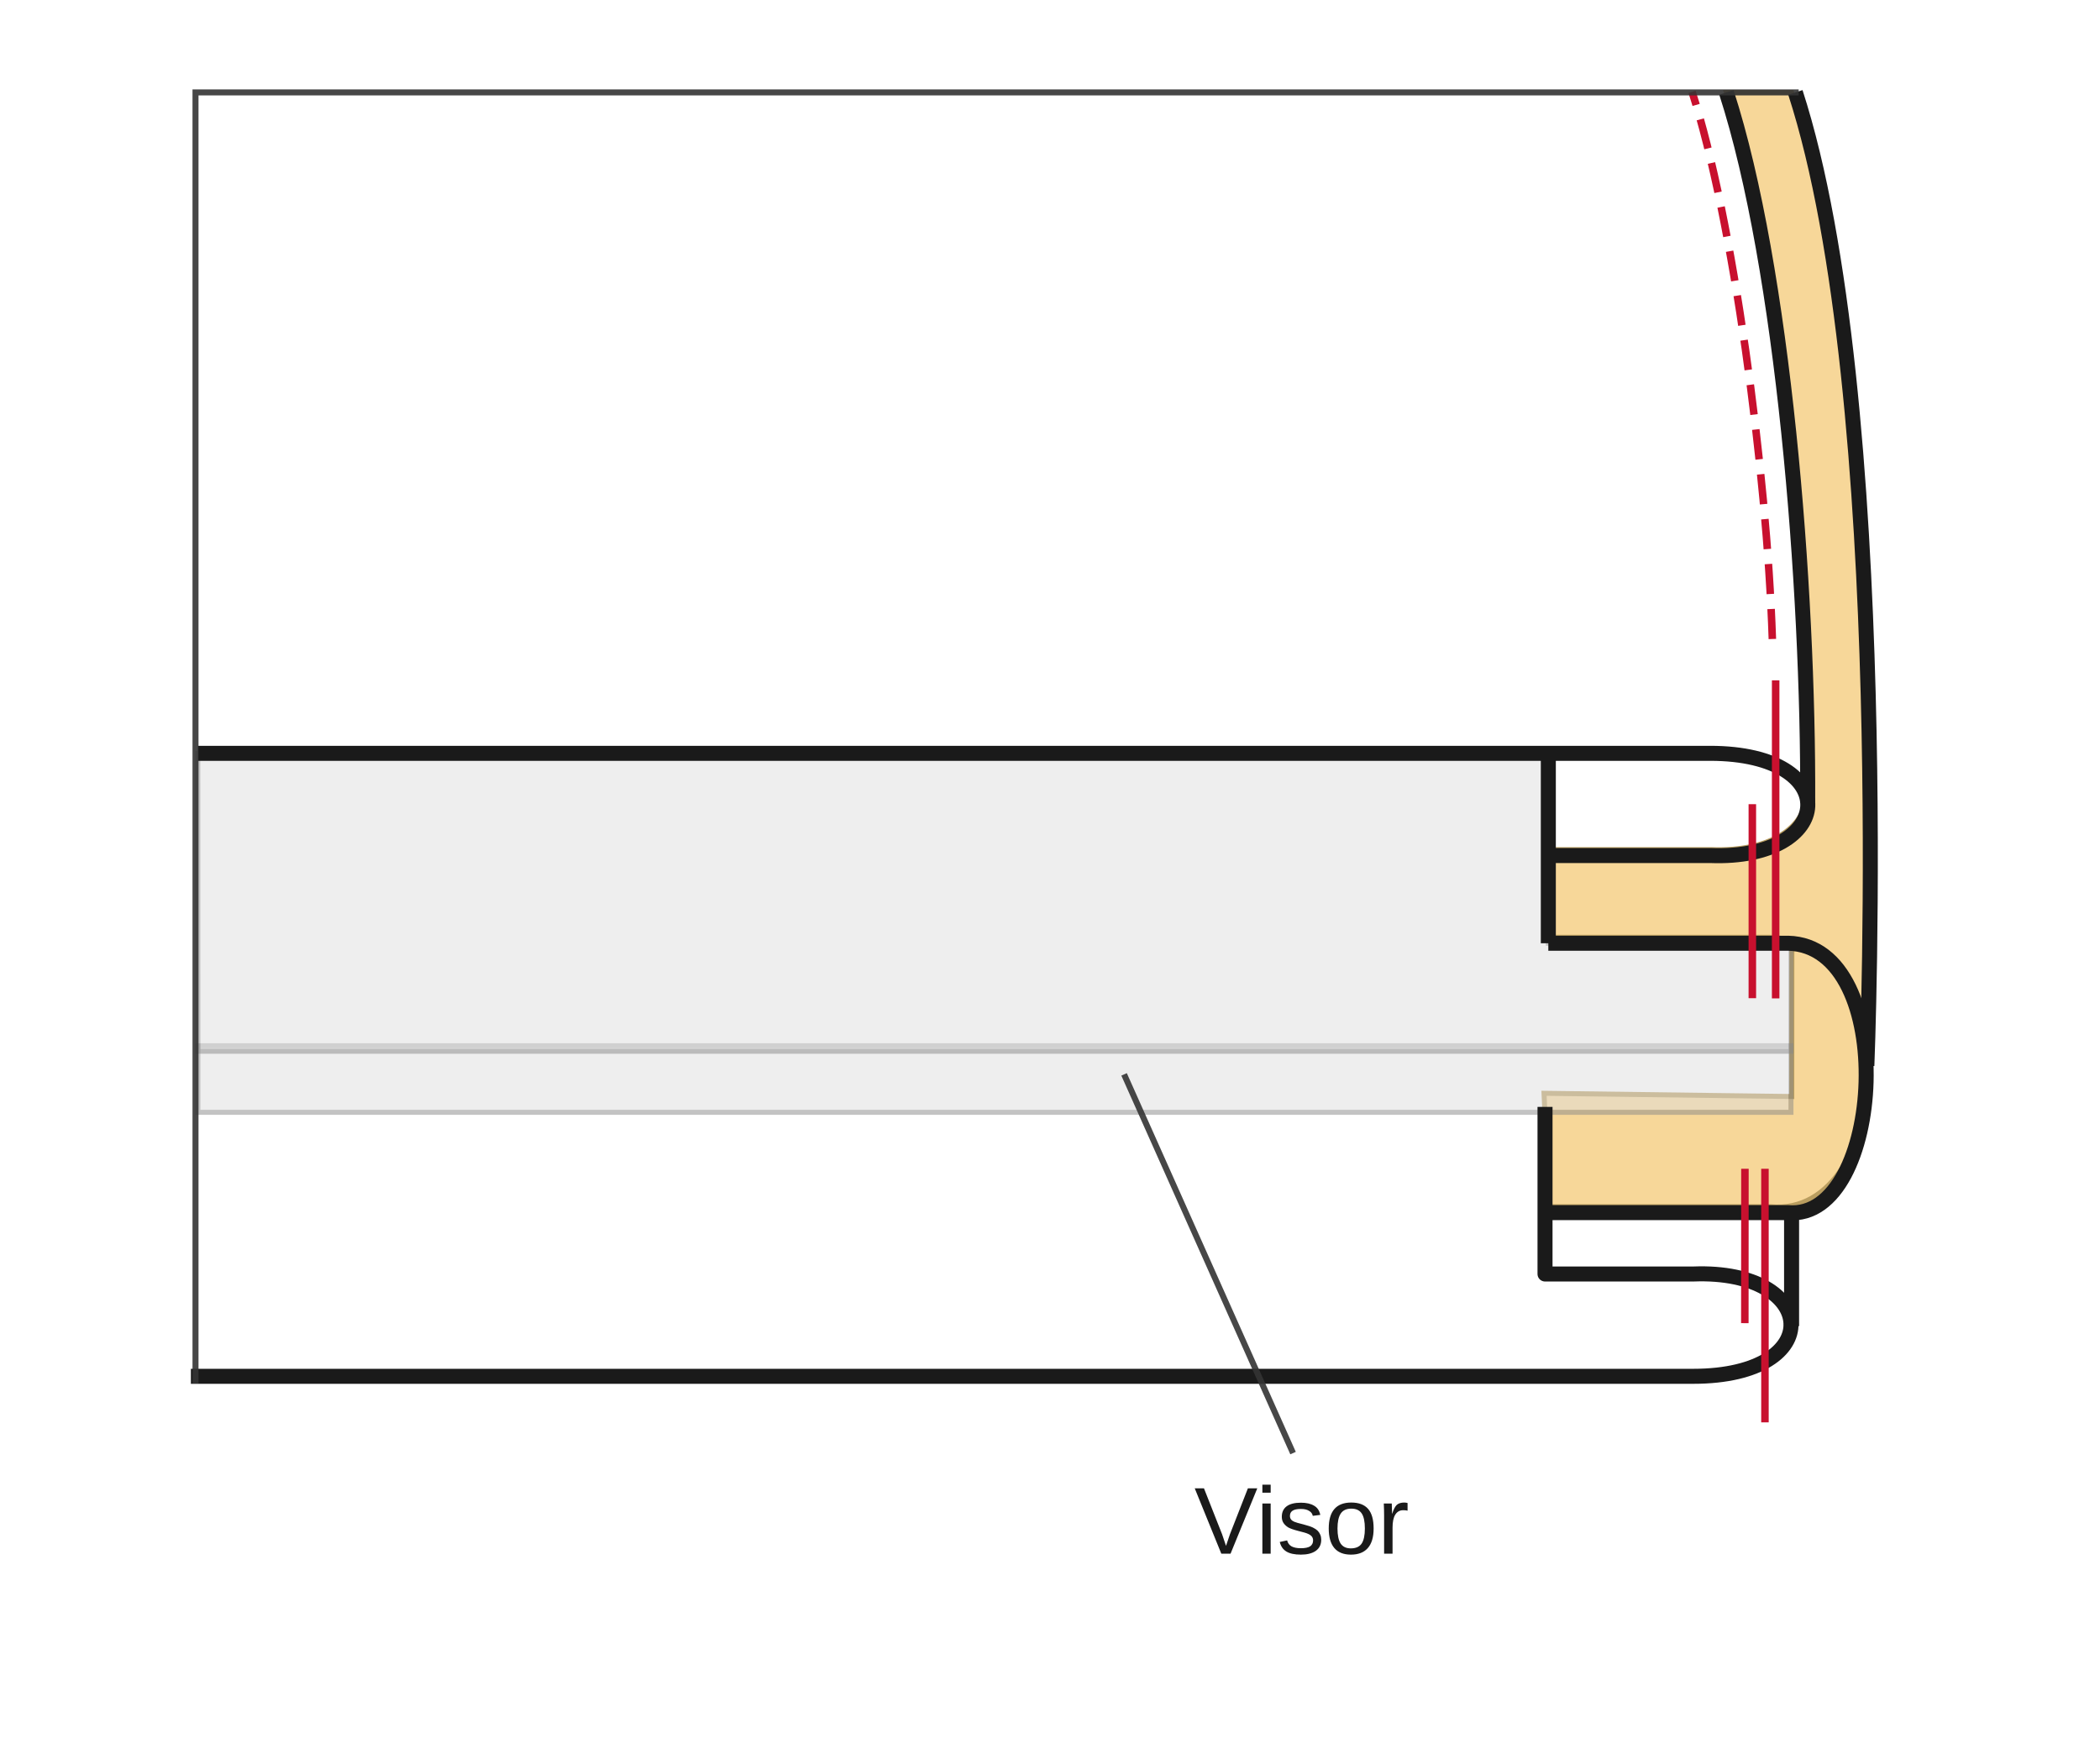
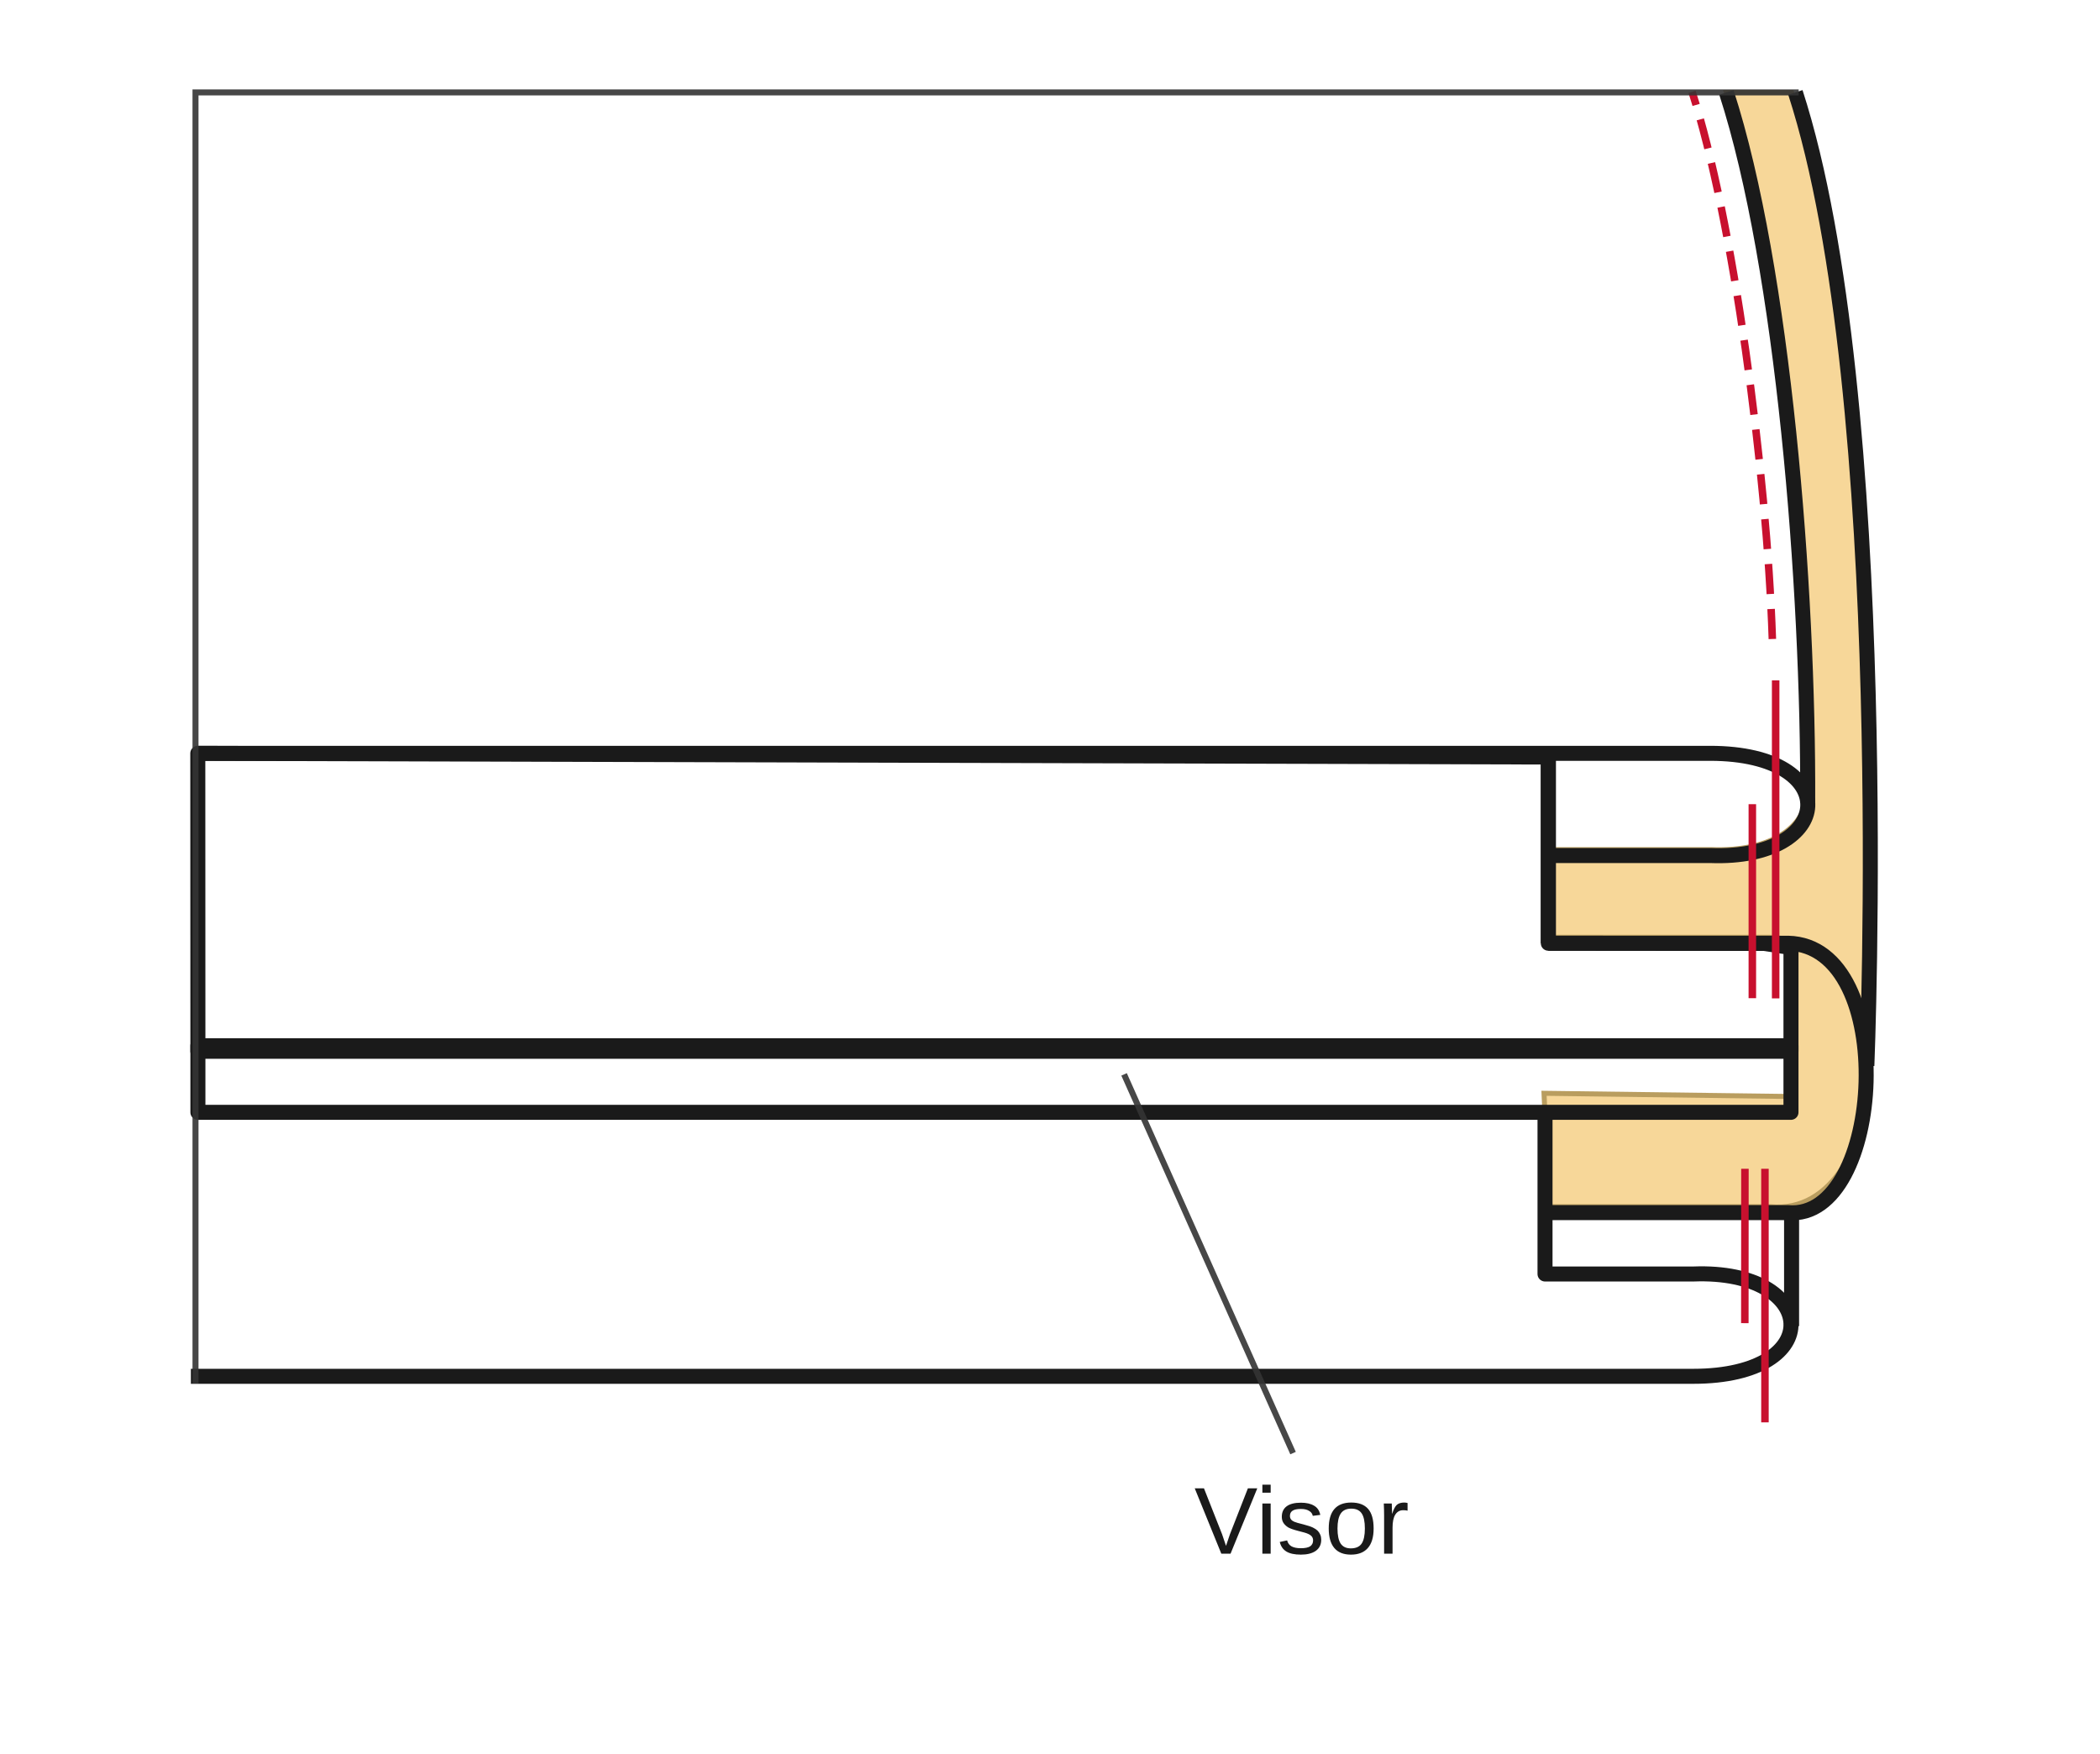
<svg xmlns="http://www.w3.org/2000/svg" viewBox="0.00 0.00 209.78 175.17">
  <g id="role-fill_piping" data-role="fill_piping">
-     <path d="M 154.75 120.54 L 176.84 120.54 C 183.09 121.15 186.56 114.05 186.42 107.32 C 186.42 107.32 188.83 39.67 178.97 9.23 L 172.46 9.23 C 178.14 26.77 180.47 58.24 180.37 79.77 C 180.26 82.38 177.18 85.11 170.93 84.87 L 154.74 84.87 L 154.75 93.63 L 176.84 93.63 C 177.62 93.64 178.34 93.78 179.00 94.03 L 178.99 109.53 L 154.24 109.21 L 154.75 120.54 Z" style="stroke:#9B741B;stroke-width:0.5;stroke-dasharray:none;fill:#F4C66D;opacity:0.7" data-role="fill_piping" data-elem-key="758ec37fd102c389" data-group-key="fill_piping|none|#f6921e|0|false" />
+     <path d="M 154.75 120.54 L 176.84 120.54 C 183.09 121.15 186.56 114.05 186.42 107.32 C 186.42 107.32 188.83 39.67 178.97 9.23 L 172.46 9.23 C 178.14 26.77 180.47 58.24 180.37 79.77 C 180.26 82.38 177.18 85.11 170.93 84.87 L 154.74 84.87 L 154.75 93.63 L 176.84 93.63 C 177.62 93.64 178.34 93.78 179.00 94.03 L 178.99 109.53 L 154.24 109.21 L 154.75 120.54 Z" style="stroke:#9B741B;stroke-width:0.5;stroke-dasharray:none;fill:#F4C66D;opacity:0.7" data-role="fill_piping" data-elem-key="758ec37fd102c389" data-group-key="fill_piping|none|#f6921e|0.0|false" />
  </g>
-   <g id="role-fill_interlining" data-role="fill_interlining">
-     <path d="M 19.77 104.46 H 178.91 V 111.11 H 19.77 Z Z" style="stroke:#888888;stroke-width:0.5;stroke-dasharray:none;fill:#DDDDDD;opacity:0.5" data-role="fill_interlining" data-elem-key="506c355af9dd9370" data-group-key="fill_interlining|#1a1a1a|#d0d2d2|1.0|false" />
-     <path d="M 178.91 94.65 L 178.91 105.01 L 19.77 105.01 L 19.76 75.25 L 154.67 75.62 L 154.67 94.22 L 176.24 94.24 Z" style="stroke:#888888;stroke-width:0.5;stroke-dasharray:none;fill:#DDDDDD;opacity:0.5" data-role="fill_interlining" data-elem-key="4b5ba9393e920fdd" data-group-key="fill_interlining|#1a1a1a|#d0d2d2|1.0|false" />
+   <g id="role-component_visor" data-role="component_visor">
+     <path d="M 19.77 104.46 H 178.91 V 111.11 H 19.77 Z Z" style="stroke:#1A1A1A;stroke-width:1.5;stroke-dasharray:none;fill:none;stroke-linecap:butt;stroke-linejoin:round;opacity:1" data-role="component_visor" data-elem-key="506c355af9dd9370" data-group-key="fill_interlining|#1a1a1a|#d0d2d2|1.0|false" />
+     <path d="M 178.91 94.65 L 178.91 105.01 L 19.77 105.01 L 19.76 75.25 L 154.67 75.62 L 154.67 94.22 L 176.24 94.24 Z" style="stroke:#1A1A1A;stroke-width:1.5;stroke-dasharray:none;fill:none;stroke-linecap:butt;stroke-linejoin:round;opacity:1" data-role="component_visor" data-elem-key="4b5ba9393e920fdd" data-group-key="fill_interlining|#1a1a1a|#d0d2d2|1.0|false" />
  </g>
  <g id="role-contour_outer" data-role="contour_outer">
    <path d="M 154.67 94.22 L 154.67 74.62" style="stroke:#1A1A1A;stroke-width:1.5;stroke-dasharray:none;fill:none;stroke-linecap:butt;stroke-linejoin:round;opacity:1" data-role="contour_outer" data-elem-key="4b82e704669f6272" data-group-key="contour_outer|#1a1a1a|none|1.5|false" />
    <path d="M 178.97 132.47 L 178.97 121.35" style="stroke:#1A1A1A;stroke-width:1.5;stroke-dasharray:none;fill:none;stroke-linecap:butt;stroke-linejoin:round;opacity:1" data-role="contour_outer" data-elem-key="4d1773e9c652ac09" data-group-key="contour_outer|#1a1a1a|none|1.5|false" />
    <path d="M 186.49 106.46 C 186.49 106.46 189.22 39.67 179.35 9.23" style="stroke:#1A1A1A;stroke-width:1.5;stroke-dasharray:none;fill:none;stroke-linecap:butt;stroke-linejoin:round;opacity:1" data-role="contour_outer" data-elem-key="7c275fc11a94e5c3" data-group-key="contour_outer|#1a1a1a|none|1.5|false" />
    <path d="M 180.58 80.18 C 180.68 58.65 178.14 26.77 172.46 9.23" style="stroke:#1A1A1A;stroke-width:1.5;stroke-dasharray:none;fill:none;stroke-linecap:butt;stroke-linejoin:round;opacity:1" data-role="contour_outer" data-elem-key="bc2a814f00a72c57" data-group-key="contour_outer|#1a1a1a|none|1.5|false" />
    <path d="M 154.67 121.13 L 178.62 121.13 C 188.24 122.00 189.78 94.45 178.62 94.22 L 154.67 94.22" style="stroke:#1A1A1A;stroke-width:1.5;stroke-dasharray:none;fill:none;stroke-linecap:butt;stroke-linejoin:round;opacity:1" data-role="contour_outer" data-elem-key="9a77025b8ea7c727" data-group-key="contour_outer|#1a1a1a|none|1.5|false" />
    <path d="M 154.34 110.57 L 154.34 127.26 L 169.17 127.26 C 181.69 126.78 182.63 137.48 169.15 137.48 L 19.07 137.48" style="stroke:#1A1A1A;stroke-width:1.5;stroke-dasharray:none;fill:none;stroke-linecap:butt;stroke-linejoin:round;opacity:1" data-role="contour_outer" data-elem-key="09829c447f774d58" data-group-key="contour_outer|#1a1a1a|none|1.5|false" />
    <path d="M 154.17 85.46 L 170.85 85.46 C 183.36 85.94 184.31 75.25 170.84 75.25 L 19.76 75.25" style="stroke:#1A1A1A;stroke-width:1.5;stroke-dasharray:none;fill:none;stroke-linecap:butt;stroke-linejoin:round;opacity:1" data-role="contour_outer" data-elem-key="efcb3ac80ef3f625" data-group-key="contour_outer|#1a1a1a|none|1.5|false" />
  </g>
  <g id="role-stitch_edge" data-role="stitch_edge">
    <path d="M 177.38 67.96 L 177.38 99.73" style="stroke:#C8102E;stroke-width:0.75;stroke-dasharray:none;fill:none;stroke-linecap:butt;opacity:1" data-role="stitch_edge" data-elem-key="972b3eafb93c8efa" data-group-key="stitch_edge|#e02020|none|1.0|false" />
    <path d="M 176.31 142.08 L 176.31 116.75" style="stroke:#C8102E;stroke-width:0.75;stroke-dasharray:none;fill:none;stroke-linecap:butt;opacity:1" data-role="stitch_edge" data-elem-key="91371e3d55e0b5dd" data-group-key="stitch_edge|#e02020|none|1.0|false" />
    <path d="M 175.05 80.33 L 175.05 99.71" style="stroke:#C8102E;stroke-width:0.75;stroke-dasharray:none;fill:none;stroke-linecap:butt;opacity:1" data-role="stitch_edge" data-elem-key="7fc8c25e96215577" data-group-key="stitch_edge|#e02020|none|1.0|false" />
    <path d="M 174.30 132.17 L 174.31 116.75" style="stroke:#C8102E;stroke-width:0.75;stroke-dasharray:none;fill:none;stroke-linecap:butt;opacity:1" data-role="stitch_edge" data-elem-key="d2b18636ec9743fe" data-group-key="stitch_edge|#e02020|none|1.0|false" />
  </g>
  <g id="role-stitch_thru" data-role="stitch_thru">
    <path d="M 177.05 63.83 C 176.50 46.96 173.11 21.77 169.03 9.18" style="stroke:#C8102E;stroke-width:0.75;stroke-dasharray:3 1.5;fill:none;stroke-linecap:butt;opacity:1" data-role="stitch_thru" data-elem-key="2a29cc966c4966cb" data-group-key="stitch_thru|#e02020|none|1.0|true" />
  </g>
  <g id="role-callout_line" data-role="callout_line">
-     <path d="M 19.53 138.20 L 19.53 9.23 L 179.68 9.23" style="stroke:#333333;stroke-width:0.6;stroke-dasharray:none;fill:none;stroke-linecap:butt;opacity:0.9" data-role="callout_line" data-elem-key="f0e5c5c0efcd8552" data-group-key="callout_line|#1a1a1a|none|0.75|false" />
-     <path d="M 129.17 145.15 L 112.29 107.32" style="stroke:#333333;stroke-width:0.6;stroke-dasharray:none;fill:none;stroke-linecap:butt;opacity:0.9" data-role="callout_line" data-elem-key="125744180d2aad1f" data-group-key="callout_line|#1a1a1a|none|0.75|false" />
+     <path d="M 19.53 138.20 L 19.53 9.23 L 179.68 9.23" style="stroke:#333333;stroke-width:0.6;stroke-dasharray:none;fill:none;stroke-linecap:butt;opacity:0.9" data-role="callout_line" data-elem-key="f0e5c5c0efcd8552" data-group-key="callout_line|#1a1a1a|none|0.8|false" />
+     <path d="M 129.17 145.15 L 112.29 107.32" style="stroke:#333333;stroke-width:0.6;stroke-dasharray:none;fill:none;stroke-linecap:butt;opacity:0.9" data-role="callout_line" data-elem-key="125744180d2aad1f" data-group-key="callout_line|#1a1a1a|none|0.8|false" />
  </g>
  <g id="role-label" data-role="label" data-trace-ignore="1">
    <text x="119.3" y="155.2" font-family="Arial, sans-serif" font-size="9.5" fill="#1A1A1A">Visor</text>
  </g>
</svg>
